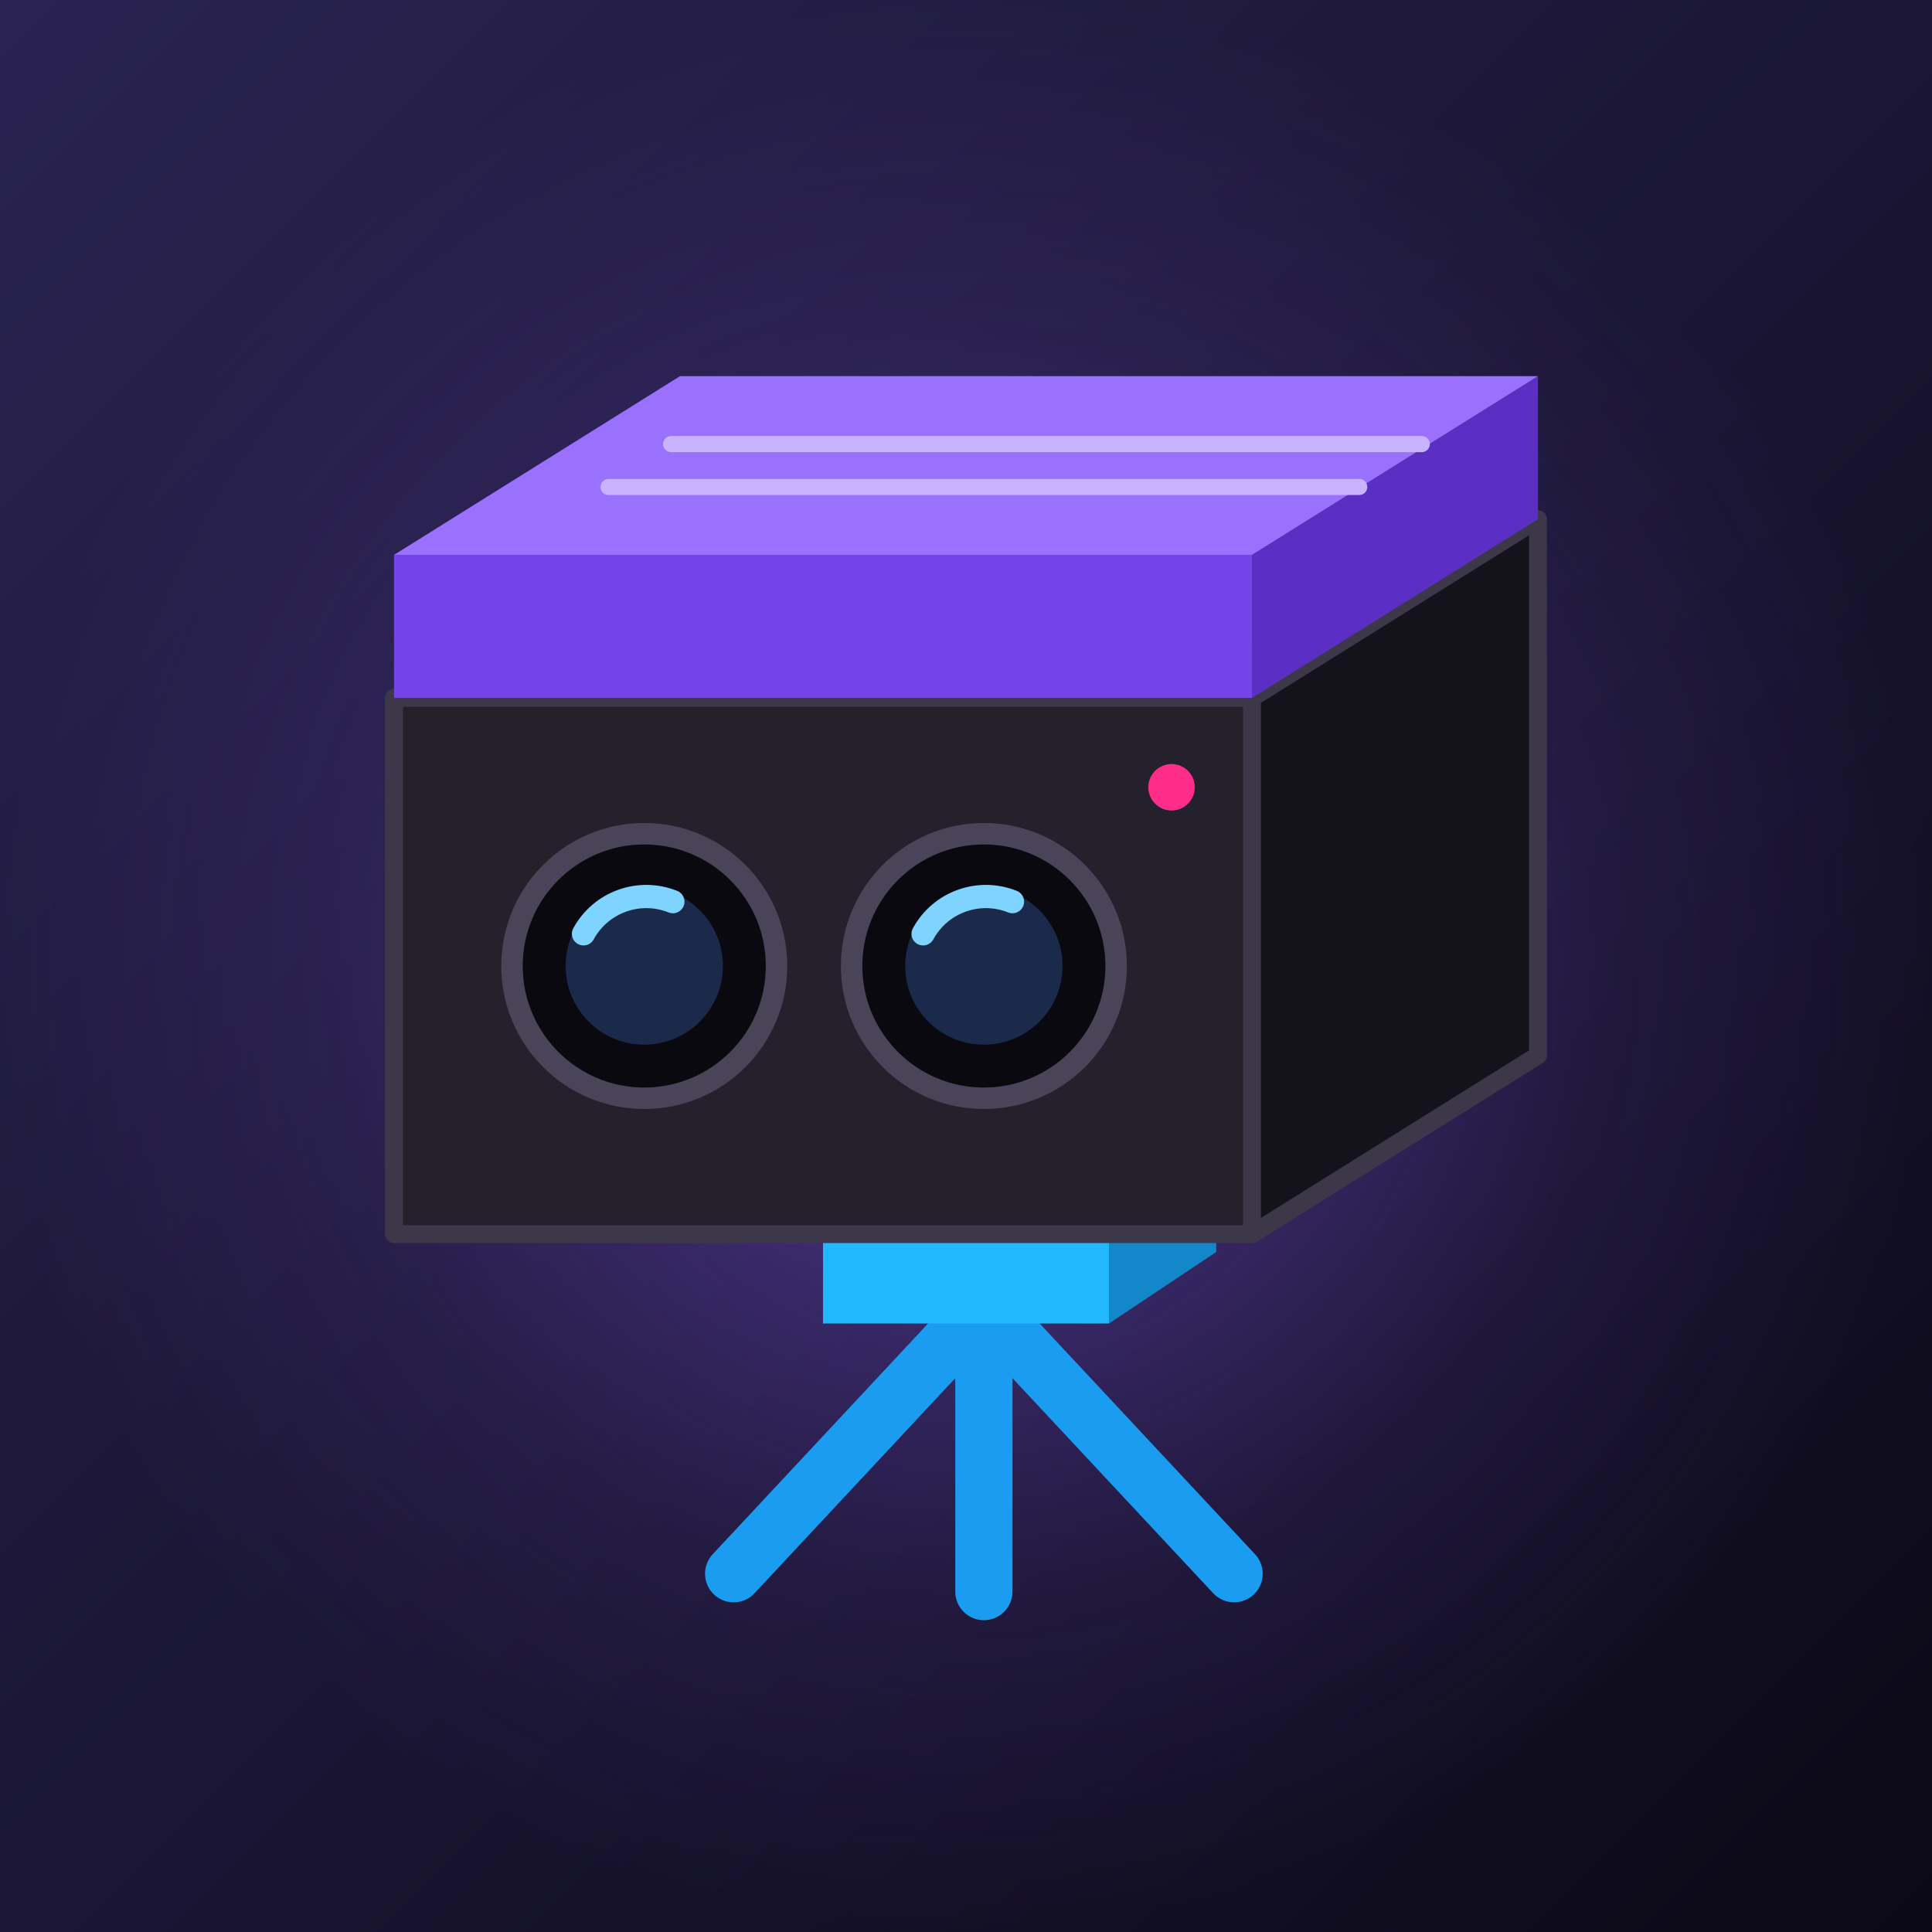
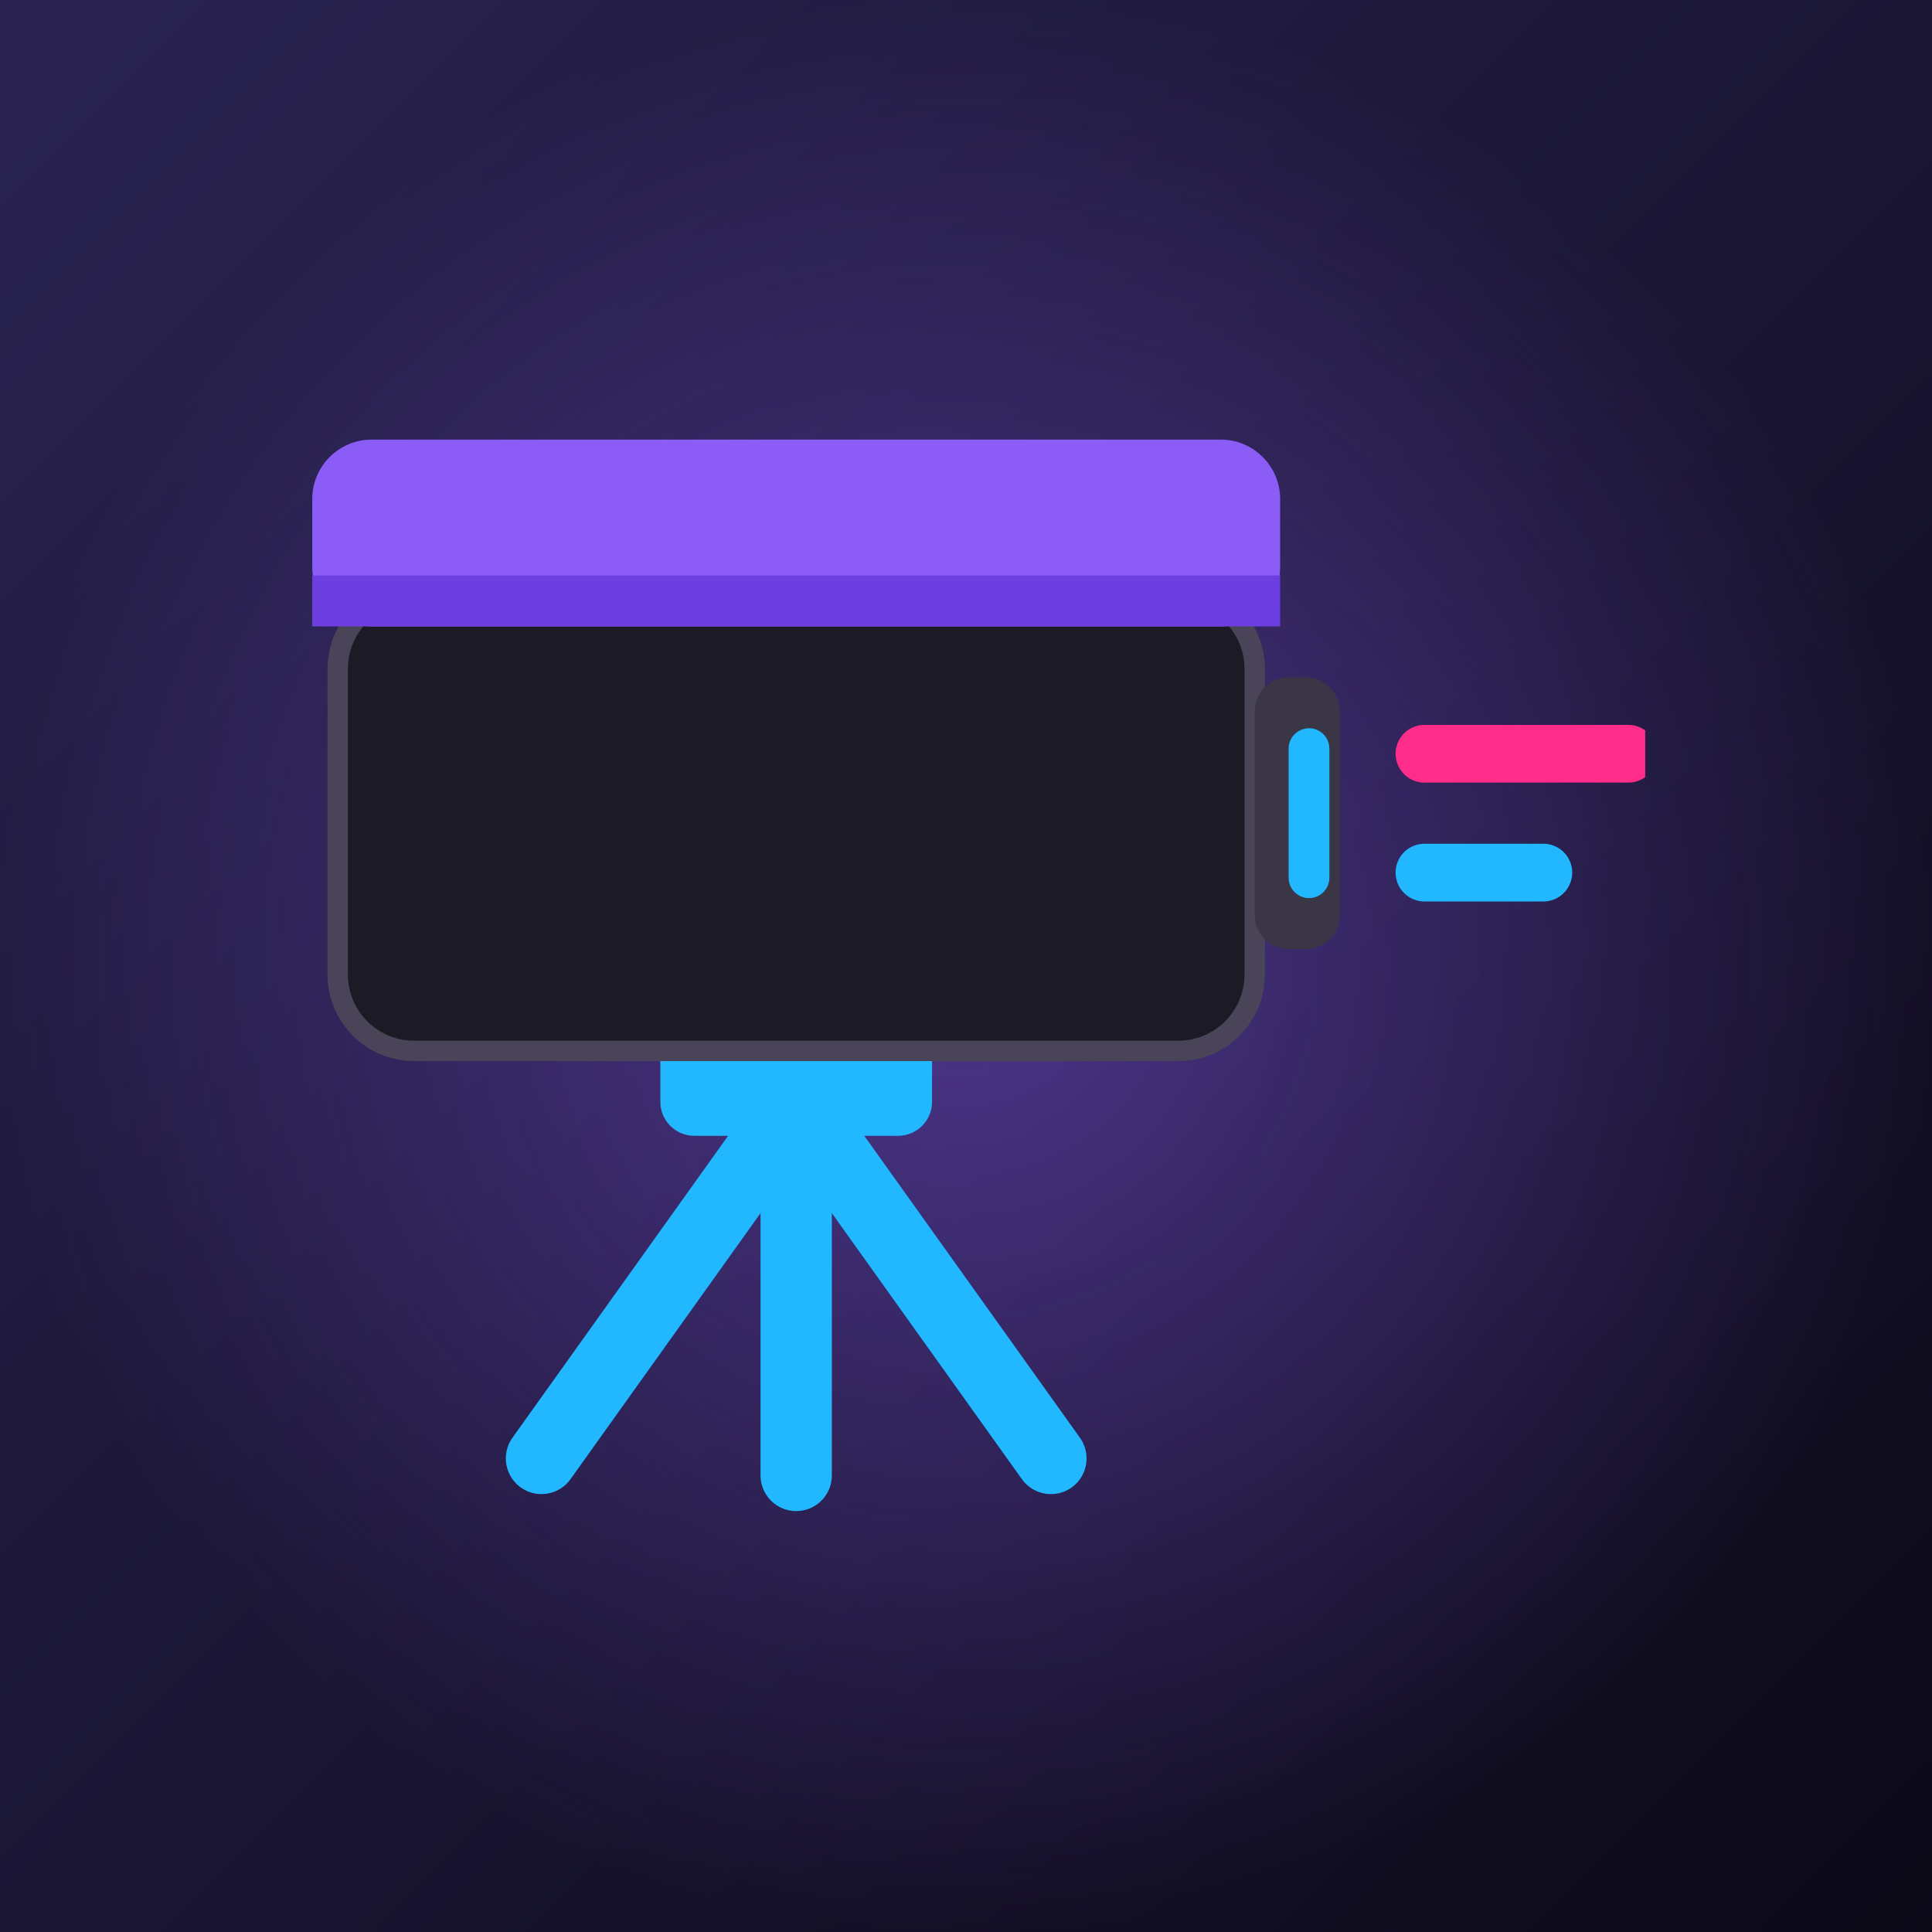
<svg xmlns="http://www.w3.org/2000/svg" viewBox="0 0 1024 1024">
  <defs>
    <linearGradient id="bg" x1="0" y1="0" x2="1" y2="1">
      <stop offset="0" stop-color="#2a2352" />
      <stop offset="1" stop-color="#0b0916" />
    </linearGradient>
    <radialGradient id="glow" cx=".5" cy=".5" r=".5">
-       <stop offset="0" stop-color="#8b5cf6" stop-opacity=".5" />
-       <stop offset=".65" stop-color="#8b5cf6" stop-opacity=".1" />
+       <stop offset="0" stop-color="#8b5cf6" stop-opacity=".45" />
      <stop offset="1" stop-color="#8b5cf6" stop-opacity="0" />
    </radialGradient>
  </defs>
  <rect width="1024" height="1024" fill="url(#bg)" />
  <rect width="1024" height="1024" fill="url(#glow)" />
-   <svg x="152" y="152" width="720" height="720" viewBox="12 23 76 76">
-     <g stroke="#1a9cf0" stroke-width="3.2" stroke-linecap="round" fill="none">
-       <path d="M51 80 L37 95" />
-       <path d="M51 80 L65 95" />
-       <path d="M51 80 L51 96" />
+   <svg x="152" y="152" width="720" height="720" viewBox="8 22 80 80">
+     <g stroke="#22b8ff" stroke-width="4.2" stroke-linecap="round">
+       <path d="M38.0 70 L23.0 91" />
+       <path d="M38.0 70 L53.0 91" />
+       <path d="M38.0 70 L38.0 92" />
    </g>
-     <path d="M42 70 L58 70 L58 81 L42 81 Z" fill="#22b8ff" />
-     <path d="M58 70 L64 66 L64 77 L58 81 Z" fill="#1287c9" />
-     <path d="M66 46 L82 36 L82 66 L66 76 Z" fill="#14121b" />
-     <path d="M18 46 L66 46 L66 76 L18 76 Z" fill="#24212c" />
-     <path d="M18 46 L66 46 L66 76 L18 76 Z M66 46 L82 36 L82 66 L66 76" fill="none" stroke="#3d3849" stroke-width="1" stroke-linejoin="round" />
-     <circle cx="32" cy="61" r="7.4" fill="#0a0910" stroke="#4a4458" stroke-width="1.2" />
-     <circle cx="32" cy="61" r="4.4" fill="#1b2a4a" />
-     <path d="M28.6 59.2 A4 4 0 0 1 33.6 57.4" stroke="#7fd3ff" stroke-width="1.3" fill="none" stroke-linecap="round" />
-     <circle cx="51" cy="61" r="7.4" fill="#0a0910" stroke="#4a4458" stroke-width="1.2" />
-     <circle cx="51" cy="61" r="4.4" fill="#1b2a4a" />
-     <path d="M47.6 59.2 A4 4 0 0 1 52.6 57.4" stroke="#7fd3ff" stroke-width="1.3" fill="none" stroke-linecap="round" />
-     <circle cx="61.5" cy="51" r="1.3" fill="#ff2d8a" />
-     <path d="M66 38 L82 28 L82 36 L66 46 Z" fill="#5b2fc4" />
-     <path d="M18 38 L66 38 L66 46 L18 46 Z" fill="#7444e8" />
-     <path d="M18 38 L34 28 L82 28 L66 38 Z" fill="#9a70ff" />
-     <path d="M30 34.2 L72 34.2 M33.5 31.8 L75.5 31.8" stroke="#c9b3ff" stroke-width=".9" stroke-linecap="round" />
+     <rect x="30.0" y="63" width="16" height="9" rx="2" fill="#22b8ff" />
+     <rect x="11" y="40" width="54" height="27" rx="4.5" fill="#1c1a24" stroke="#4a4458" stroke-width="1.2" />
+     <rect x="9.5" y="31" width="57" height="11" rx="3.5" fill="#8b5cf6" />
+     <rect x="9.5" y="39" width="57" height="3" fill="#6d3fe0" />
+     <rect x="65" y="45" width="5" height="16" rx="2" fill="#3a3646" />
+     <rect x="67" y="48" width="2.4" height="10" rx="1.2" fill="#22b8ff" />
+     <g stroke-linecap="round" stroke-width="3.4">
+       <path d="M75 49.5 H87" stroke="#ff2d8a" />
+       <path d="M75 56.5 H82" stroke="#22b8ff" />
+     </g>
  </svg>
</svg>
